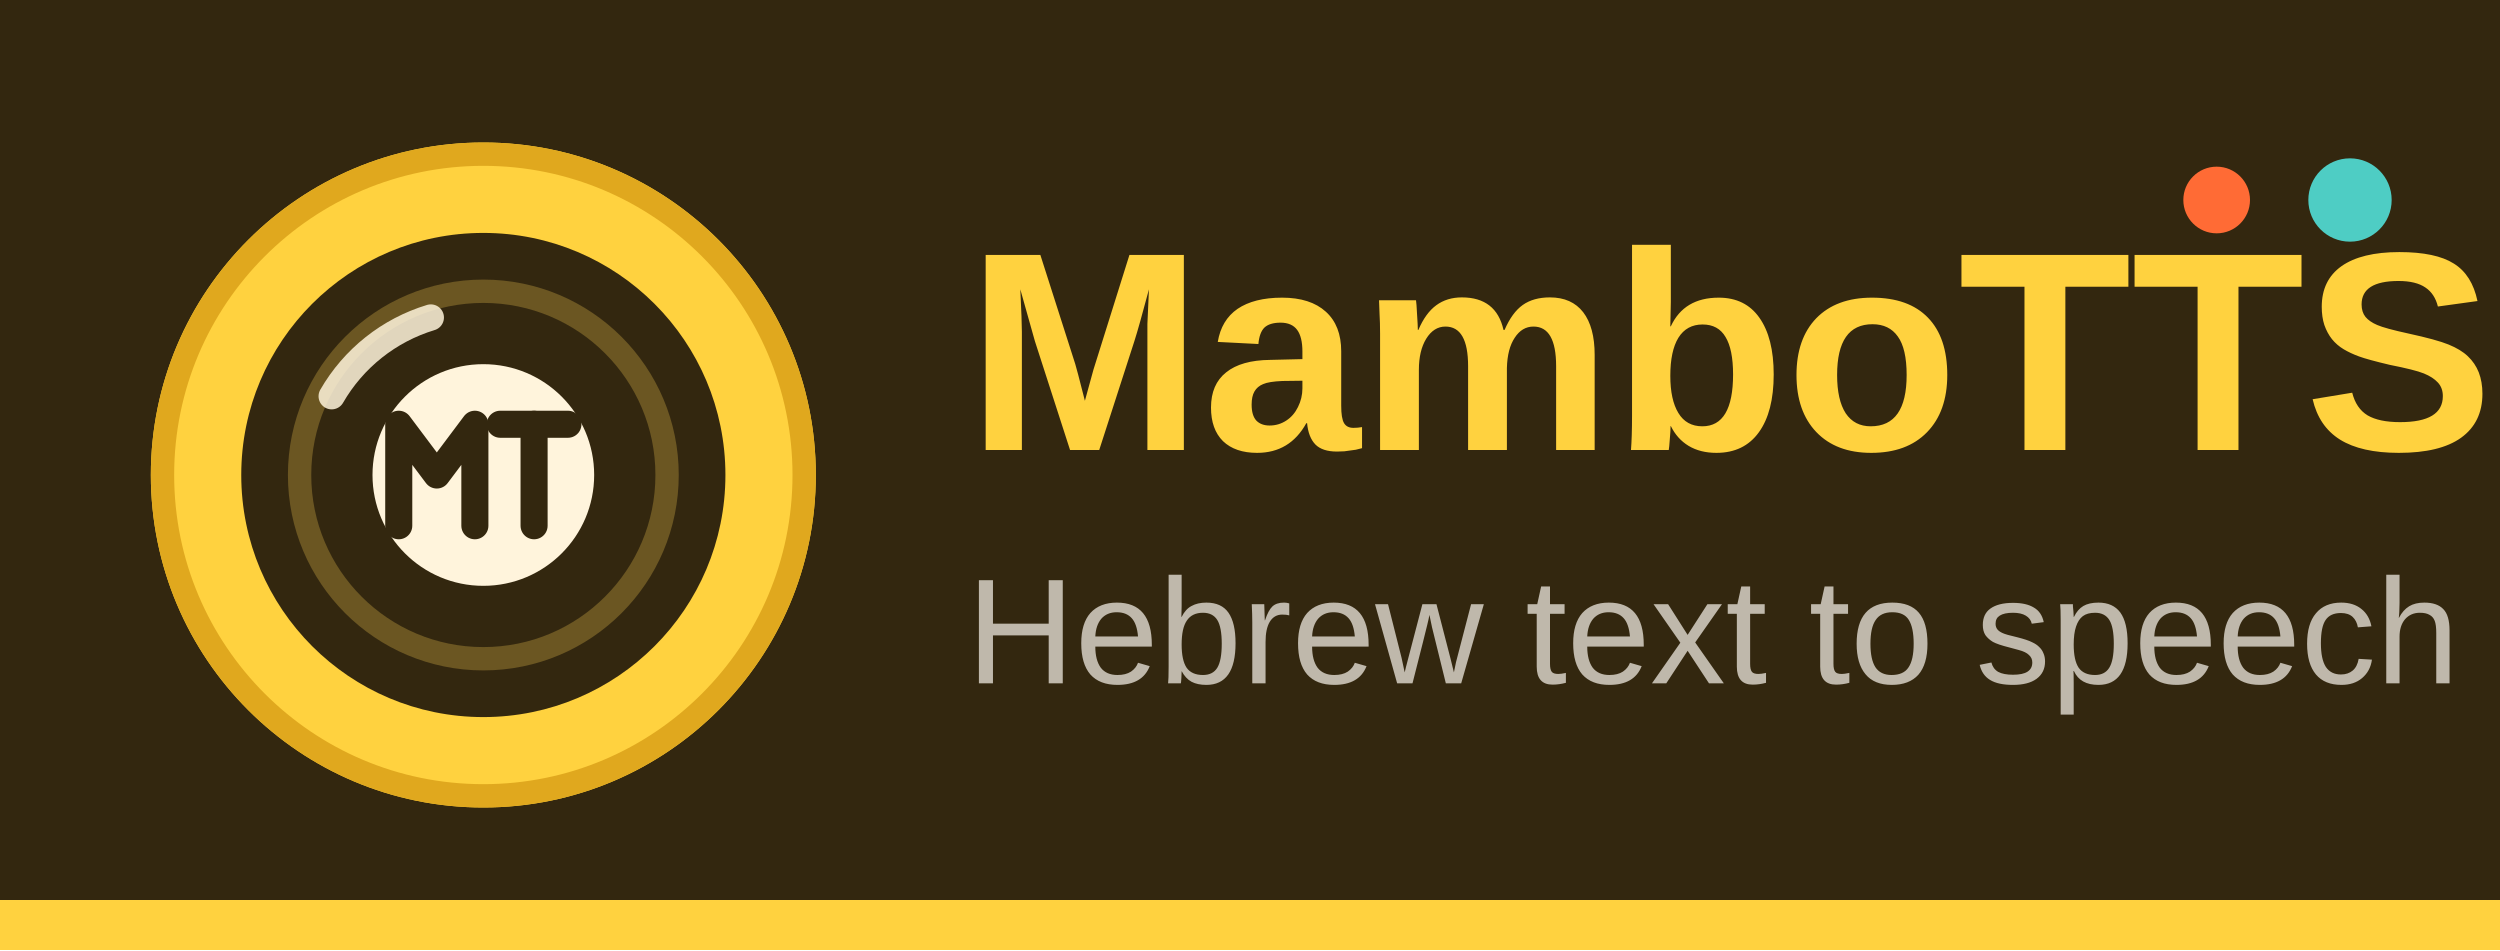
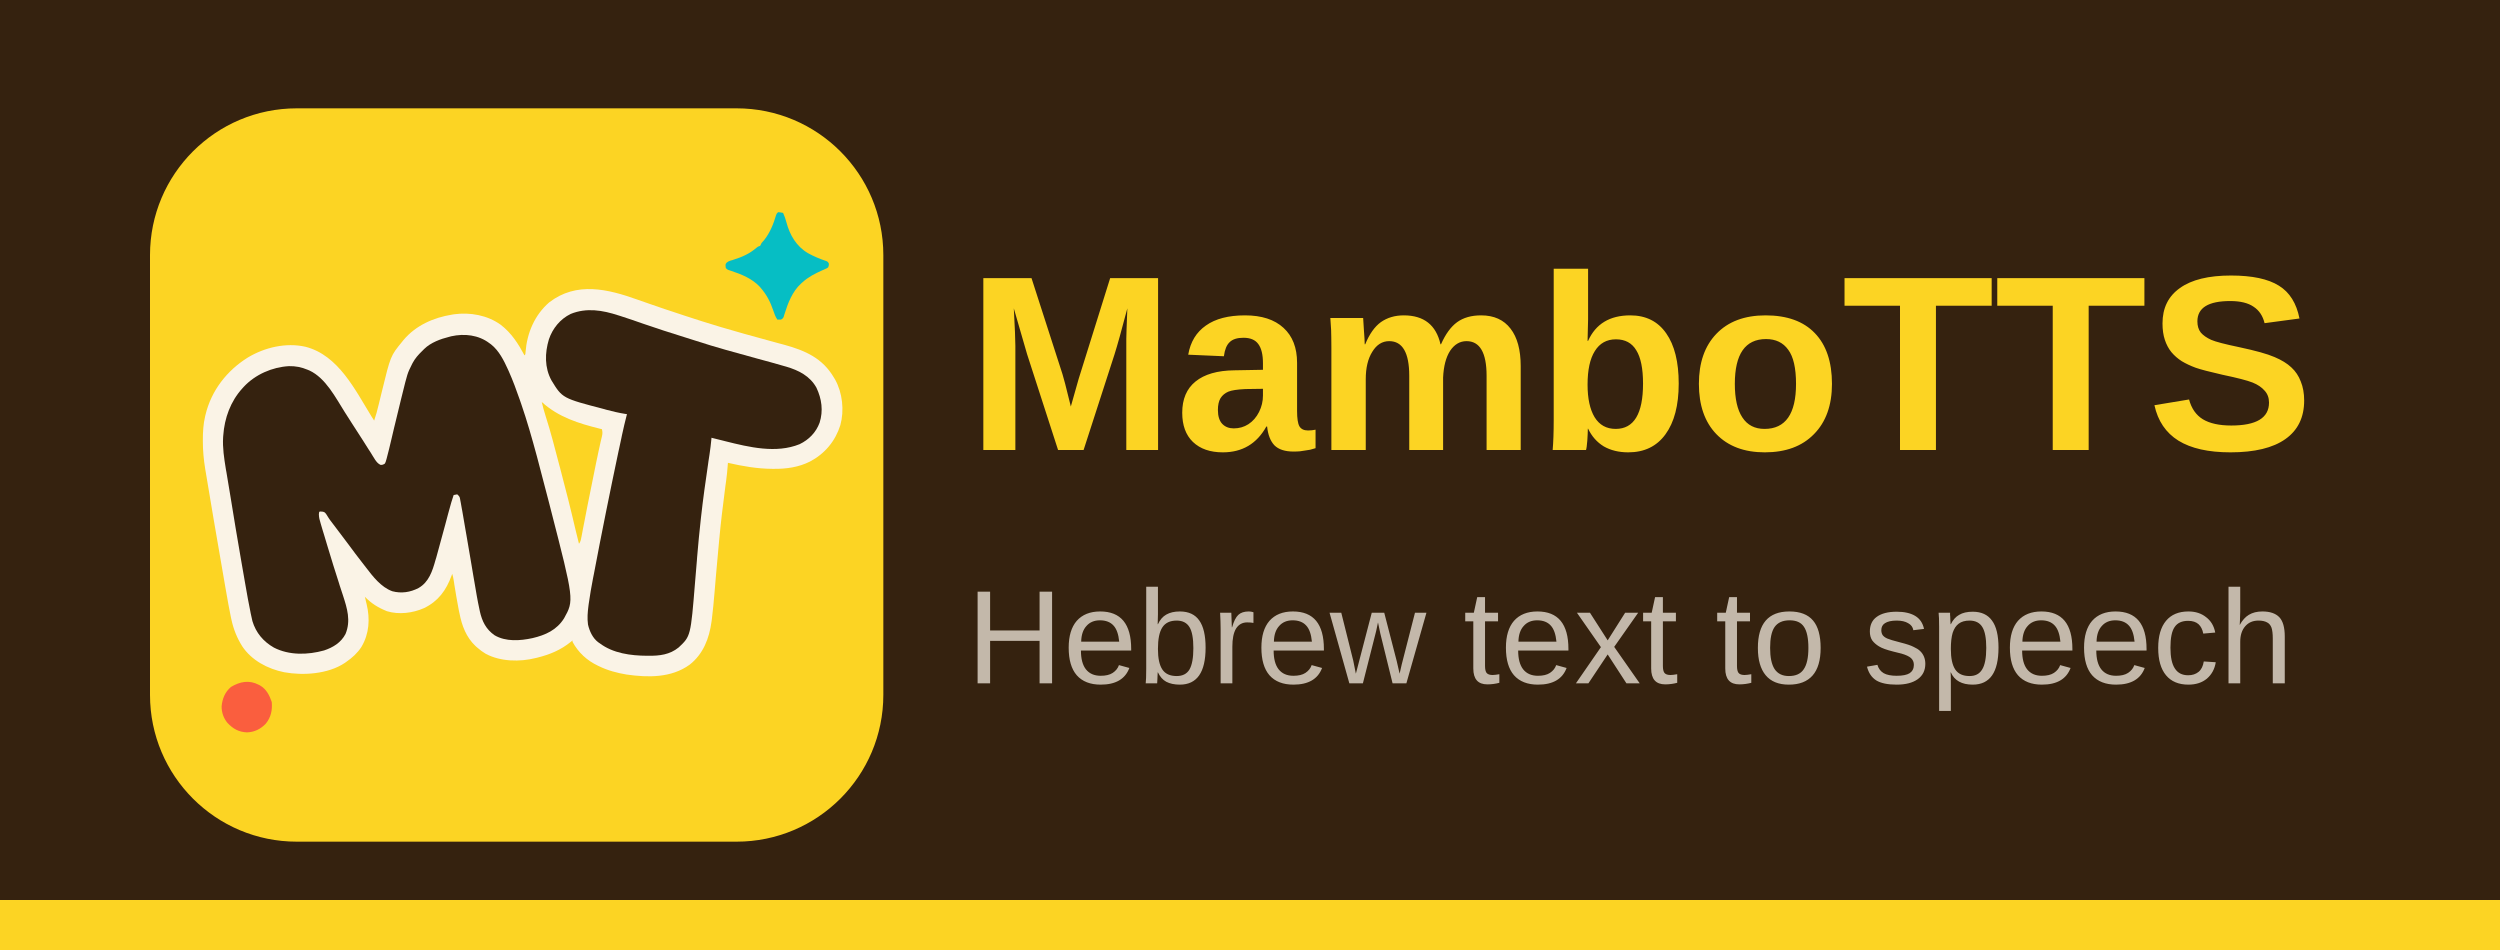
<svg xmlns="http://www.w3.org/2000/svg" width="150" height="57" viewBox="0 0 150 57">
-   <rect x="0" y="0" width="150" height="57" fill="#33270F" />
-   <rect x="0" y="54" width="150" height="3" fill="#FFD23F" />
-   <g transform="translate(8,7.5) scale(0.875)">
-     <circle cx="24" cy="24" r="22.8" fill="#FFD23F" />
-     <circle cx="24" cy="24" r="22" fill="none" stroke="#E0A81E" stroke-width="1.6" />
-     <circle cx="24" cy="24" r="16.6" fill="#33270F" />
-     <circle cx="24" cy="24" r="12.6" fill="none" stroke="#6B5622" stroke-width="1.6" />
-     <path d="M13.6 18.6 A11.8 11.8 0 0 1 20.4 13.2" fill="none" stroke="#FFF4DC" stroke-width="1.8" stroke-linecap="round" opacity="0.85" />
-     <circle cx="24" cy="24" r="7.6" fill="#FFF4DC" />
-     <g transform="translate(24,24) scale(0.58)" fill="none" stroke="#33270F" stroke-width="3.2" stroke-linecap="round" stroke-linejoin="round">
-       <path d="M-10 6 V-6 L-5.5 0 L-1 -6 V6" />
-       <path d="M2 -6 H10" />
-       <path d="M6 -6 V6" />
+   <rect width="150" height="57" fill="#35220F" />
+   <rect y="54" width="150" height="3" fill="#FCD423" />
+   <g transform="translate(9,6.5) scale(0.0429688)">
+     <rect width="1024" height="1024" rx="205" fill="#FCD423" />
+     <g fill="#06BEC4">
+       <path d="M877 145C879.4 145 881.6 145.6 884 146C885.9 150.3 887.5 154.4 888.6 158.9C893.4 177 902.5 192.7 918.9 202.3C927 206.8 935.7 210.4 944.5 213.3C946.5 214.2 947.1 215 948 217C947.9 219.5 947.9 219.5 947 222C945.3 223.3 945.3 223.3 942.9 224.3C942 224.7 941.1 225.1 940.2 225.6C939.7 225.8 939.2 226 938.7 226.2C928.5 230.8 919.3 235.4 911 243C910.4 243.5 909.8 244 909.2 244.6C897.1 255.5 890.8 271.8 886.1 287C885.9 287.7 885.7 288.5 885.4 289.2C885.2 289.9 885 290.6 884.8 291.3C883.8 293.3 883 294 881 295C878.3 295.1 878.3 295.1 876 295C873.2 290.9 871.8 286.7 870.2 282C866.3 270.4 861.1 260.3 853 251C852.5 250.4 851.9 249.8 851.4 249.1C841 237.9 825.9 231.7 811.6 227C810.9 226.8 810.2 226.5 809.5 226.3C808.9 226.1 808.2 225.9 807.6 225.7C806 225 806 225 804 223C803.4 217.7 803.4 217.7 805.3 215.4C807.1 213.9 808.5 213.3 810.7 212.6C811.5 212.4 812.2 212.2 813 212C813.7 211.7 814.5 211.5 815.3 211.2C827.2 207.5 837.5 202.8 847 194.6C849 193 849 193 852 192C852.7 190.7 853.4 189.3 854 188C855.2 186.6 856.4 185.3 857.6 183.9C865.6 174 870.7 161.3 874.2 149.2C875 147 875 147 877 145Z" />
+     </g>
+     <g fill="#FA5E3E">
+       <path d="M152 805C152.6 805.3 153.1 805.6 153.7 805.9C162.5 811 166.9 819.7 170 829C171 840.3 169 850.2 161.7 859.2C154.6 866.7 145.8 871.1 135.4 871.4C123.9 870.9 116.1 866.5 108.2 858.2C102.8 851.7 99.9 843.6 100 835C101 824.3 104.7 815.1 113 808C125.6 800.4 138.5 797.9 152 805Z" />
+     </g>
+     <g fill="#FAF3E6">
+       <path d="M680.9 267.2C685.6 268.8 690.2 270.5 694.9 272.1C695.8 272.4 696.8 272.8 697.8 273.1C711.7 278 725.8 282.7 739.9 287.3C742 288 744.1 288.7 746.2 289.4C762.2 294.7 778.3 299.8 794.4 304.6C794.8 304.7 794.8 304.7 797 305.4C818.5 311.8 840.2 317.8 861.9 323.7C867.4 325.2 872.8 326.7 878.3 328.2C880.8 328.9 883.3 329.6 885.8 330.2C914.9 338.2 939.2 348.9 955 376C955.5 376.9 956.1 377.7 956.6 378.6C967 397.2 969.6 421.9 964 442.3C957 464.7 942.3 482.3 921.6 493.2C906 501.1 888.6 503.6 871.3 503.4C870.6 503.4 869.8 503.4 869.1 503.4C848 503.3 827.5 499.7 807 495C807 495.8 806.9 496.6 806.8 497.4C806.3 505.3 805.4 513 804.4 520.9C804.1 522.7 803.9 524.6 803.6 526.4C803.5 527.7 803.3 529.1 803.1 530.4C800 554.1 797.1 577.8 794.9 601.7C794.8 602.3 794.8 602.9 794.7 603.6C793.3 618.7 791.9 633.8 790.6 648.9C790.4 651.2 790.2 653.5 790 655.8C789.4 662.5 788.8 669.2 788.3 675.9C787.2 688.6 786.1 701.2 784.5 713.8C784.4 714.7 784.2 715.6 784.1 716.6C781 739.9 772.6 762 753.5 776.9C727.9 795.5 695.1 794.9 665.3 790.6C652.2 788.4 638.9 784.9 627 779C626.5 778.8 626 778.5 625.5 778.3C610 770.9 598.3 760.1 590 745C590 744.3 590 743.7 590 743C589.3 743.6 588.5 744.3 587.7 744.9C573.6 756.4 558.5 762.6 541 767C540.3 767.2 539.6 767.4 538.9 767.5C516.6 773.2 489.2 772.7 468.7 761.6C464.5 759.1 460.7 756.3 457 753C456.6 752.7 456.6 752.7 454.7 751C441.5 738.6 435.5 722.4 432.1 704.9C431.8 703.7 431.6 702.5 431.3 701.3C428.9 689.1 426.9 676.8 424.9 664.6C424.8 663.8 424.7 663.1 424.6 662.3C424.3 660.9 424.1 659.5 423.9 658.1C423.4 655.3 422.9 652.7 422 650C421.7 650.8 421.4 651.6 421.1 652.5C413.6 673 402.5 688.3 382.6 697.9C367 704.8 347.5 707.3 330.9 702.2C318.7 697.3 309.2 691.5 300 682C300.1 682.2 300.1 682.2 300.4 683.4C300.9 685.6 301.4 687.8 301.9 690C302 690.4 302 690.4 302.5 692.3C307.4 712.9 306.2 733.7 295.2 752.1C289.8 760.5 282.2 767.4 274 773C273.3 773.5 272.6 774 271.9 774.5C248.6 790 213.9 792.3 187.3 787.4C164.5 782.8 141.9 770.9 128.8 751.2C121.4 739.4 116.6 727.4 113.7 713.9C113.5 712.9 113.3 711.9 113 710.8C110.5 698.7 108.3 686.5 106.2 674.2C105.8 672.1 105.4 670.1 105.1 668C99.9 638.6 94.9 609.2 89.9 579.8C89.6 578.1 89.3 576.3 89 574.6C85.3 552.5 81.5 530.4 77.9 508.3C77.7 506.8 77.4 505.2 77.1 503.6C75 490.7 73.8 478.2 73.8 465.1C73.8 464.4 73.8 463.7 73.8 463C73.8 451.8 74.4 441 77 430C77.2 429.3 77.3 428.6 77.5 427.9C85.6 394.1 107.4 366.1 136.7 347.9C160.2 333.8 189.9 326.8 216.9 332.9C263.2 344.6 286.5 393.4 309.7 430.9C310.8 432.6 311.9 434.3 313 436C315.5 428.9 317.4 421.8 319.1 414.5C319.4 413.3 319.7 412.1 320 410.9C321.3 405.9 322.5 400.8 323.7 395.8C335.9 345.7 335.9 345.7 352 326C352.7 325.2 353.3 324.3 354 323.5C371.3 303 395.9 292.2 422 288C422.8 287.9 423.6 287.7 424.4 287.6C446.9 284.5 471.1 288.8 489.7 302.2C504.7 313.7 514.1 328.5 523 345C524.5 343.5 524.2 342.3 524.4 340.3C526.4 313.9 537 288.6 557.5 270.9C595.6 241.6 639.3 252.3 680.9 267.2ZM547 410C548.6 416.6 550.3 423.2 552.4 429.6C559.9 452.8 565.8 476.5 572 500C572.2 500.6 572.3 501.2 572.5 501.7C580.2 531 587.7 560.3 594.5 589.8C596 595.9 597.5 601.9 599 608C601.2 605.3 601.7 602.5 602.3 599.1C602.4 598.5 602.5 598 602.7 597.3C603 595.4 603.4 593.4 603.8 591.4C604.1 590 604.4 588.6 604.6 587.1C605.2 584.1 605.8 581.1 606.4 578C607.8 570.8 609.2 563.5 610.6 556.3C610.9 554.6 611.3 553 611.6 551.3C614.9 534.6 618.3 517.9 621.7 501.2C622.1 499.2 622.5 497.2 622.9 495.2C623.6 492.1 624.2 489 624.9 485.8C625.1 484.6 625.4 483.5 625.6 482.3C626.8 476.7 628 471 629.3 465.4C629.4 465 629.4 465 629.9 462.9C630.2 461.4 630.6 459.9 631 458.4C631.9 454.6 632.1 451.8 631 448C630.3 447.8 629.6 447.6 628.8 447.5C598.6 440 570.5 431.4 547 410Z" />
+     </g>
+     <g fill="#35220F">
+       <path d="M654 289.1C655 289.4 655.9 289.7 656.9 290C667.5 293.4 678 297 688.5 300.7C707.5 307.2 726.5 313.5 745.8 319.4C751.1 321 756.3 322.7 761.6 324.4C789.9 333.7 818.7 341.4 847.4 349.3C860.1 352.7 872.8 356.2 885.5 359.9C886.5 360.2 887.4 360.4 888.4 360.7C905.7 365.8 921.5 373.7 930.6 390.1C938 405.8 940.3 422.3 935 439C930 452.6 920 462.8 907 469C874.3 482.2 836.8 473.2 804 465C803 464.8 802 464.5 800.9 464.2C795.3 462.9 789.6 461.4 784 460C784 460.6 783.9 461.3 783.9 461.9C783.3 469.1 782.3 476.1 781.3 483.2C780.7 486.7 780.2 490.2 779.7 493.6C779.6 494.4 779.5 495.1 779.4 495.9C775.7 520.9 772.2 545.9 769.4 571.1C769.3 571.7 769.2 572.3 769.2 572.9C767.1 591.1 765.5 609.4 763.9 627.7C763.9 628.2 763.9 628.2 763.7 630.8C762.8 641.1 761.9 651.5 761.1 661.8C755 737 755 737 738.2 752.8C725.8 762.9 711.5 764.6 696.1 764.4C695.4 764.4 694.7 764.4 693.9 764.4C671.4 764.3 646.5 761 628 747C627.3 746.5 626.6 746 625.8 745.5C618.1 739.7 613.7 730 611.6 720.8C610.4 712.1 611.1 703.7 612.2 695.1C612.3 694.1 612.5 693 612.6 692C614.2 680 616.4 668.2 618.6 656.4C619 654.4 619.4 652.4 619.8 650.4C630.7 592.8 642.3 535.4 654.4 478.1C654.6 477.2 654.8 476.4 655 475.5C656 470.6 657 465.8 658.1 461C658.4 459.5 658.7 458.1 659 456.6C661.1 446.7 663.5 436.8 666 427C665.3 426.9 664.5 426.8 663.7 426.7C654.6 425.3 645.8 423.1 636.9 420.8C636.2 420.6 635.4 420.4 634.6 420.1C575.8 404.8 575.8 404.8 560.6 379.9C550.8 362 551.3 341.7 557 322.6C562.2 307.3 572.7 294.3 587.4 287.1C609.6 278.1 631.9 281.9 654 289.1Z" />
+       <path d="M474 328C474.7 328.5 475.4 329 476.1 329.5C487.4 338.4 494.2 352.2 500 365C500.2 365.4 500.2 365.4 501 367.2C506.8 380.2 511.7 393.6 516.4 407.1C517 409 517.7 411 518.4 412.9C526.5 436.4 533.3 460.3 539.8 484.3C540 485.1 540.1 485.8 540.4 486.5C546.1 507.8 551.6 529 557.1 550.3C557.9 553.4 558.7 556.6 559.5 559.7C592.2 686.9 592.2 686.9 578.2 712.1C568 728.4 552.4 735.5 534 739.8C516.9 743.5 496.8 745 481.2 735.8C469.2 727.5 463.7 716.3 460.6 702.4C460.4 701.5 460.2 700.5 460 699.5C457.3 687.3 455.3 674.9 453.2 662.6C452.6 659.1 452 655.6 451.4 652.2C450.3 645.6 449.2 639.1 448.1 632.5C446.1 620.8 444.1 609.1 442.1 597.4C441.5 594 440.9 590.6 440.3 587.1C438.9 578.8 437.5 570.4 436 562C435.9 561.5 435.9 561.5 435.4 558.9C434.9 556 434.4 553.2 433.9 550.4C433.7 549.5 433.6 548.7 433.4 547.9C433.3 547.1 433.1 546.4 433 545.6C432.9 545 432.8 544.4 432.6 543.7C431.9 541.6 430.7 540.5 429 539C427.4 539.3 425.7 539.7 424 540C421.6 546.8 419.7 553.7 417.8 560.7C417.3 562.6 416.8 564.6 416.2 566.5C414.9 571.4 413.6 576.3 412.3 581.2C408.2 596.5 404.1 611.7 399.8 627C399.4 628.3 399 629.6 398.6 630.9C394.4 646 389.4 661.6 375 669.8C363.5 675.8 350.9 677.7 338.3 674.3C322.6 668.6 311.3 653.8 301.5 641C299.9 638.9 298.3 636.8 296.7 634.8C290.1 626.4 283.7 617.9 277.4 609.3C272.9 603.2 268.3 597.1 263.6 591C255.1 579.8 255.1 579.8 251.2 574.6C250.7 573.8 250.1 572.9 249.5 572.1C248.2 570.2 247.1 568.4 245.9 566.4C243.8 563.8 243.4 563.6 240.3 563.1C239.8 563 239.8 563 237 563C236 564 236 564 235.8 567C235.9 571.4 236.9 575.2 238.2 579.3C238.4 580.1 238.7 580.9 238.9 581.7C239.7 584.3 240.5 586.9 241.2 589.5C241.8 591.3 242.3 593.2 242.9 595C244.6 600.7 246.3 606.4 248 612C248.3 612.9 248.5 613.7 248.8 614.6C253.6 630.6 258.6 646.7 263.8 662.7C263.9 663.2 263.9 663.2 264.7 665.7C266.3 670.5 267.8 675.2 269.4 680C275.3 698.2 280.7 715.5 273 734C266.7 746.1 255.6 752.8 243 757C220.3 763.3 194.4 764 173 753C158.3 744.6 147.9 732.3 143 716C142.1 712.4 141.4 708.8 140.6 705.1C140.4 704 140.2 703 140 701.9C137.6 690.5 135.6 679 133.6 667.5C133.2 665.2 132.8 663 132.4 660.7C131.6 655.9 130.8 651.1 129.9 646.3C129.1 641.5 128.3 636.7 127.4 632C122.2 602.1 117.2 572.2 112.4 542.3C110.5 530.9 108.6 519.4 106.7 508C106.5 507.1 106.4 506.3 106.2 505.4C106.1 504.6 106 503.8 105.8 503C103.5 488.7 101.2 473.9 102.1 459.4C102.2 458.5 102.2 457.7 102.3 456.8C104 432.5 112.5 409.1 129 391C129.6 390.3 130.2 389.6 130.9 388.9C146.9 371.7 170.6 361.3 194 360C203.2 359.8 211.5 361.4 220 365C220.9 365.4 221.8 365.7 222.7 366.1C245.4 376.8 259 403.7 271.9 424.1C275.3 429.6 278.8 435 282.3 440.4C283.3 442 284.3 443.6 285.4 445.2C289.5 451.7 293.7 458.2 297.9 464.6C300.5 468.7 303.1 472.7 305.6 476.8C306.3 477.8 306.9 478.8 307.6 479.8C308.8 481.8 310 483.7 311.2 485.7C311.8 486.6 312.4 487.5 312.9 488.4C313.4 489.2 313.9 490 314.4 490.8C316.5 493.8 318.6 496.4 322 497.9C324.6 498 325.8 497.5 328 496C329.1 493.8 329.1 493.8 329.9 490.9C330 490.4 330.2 489.8 330.4 489.2C332.9 480.1 335 470.9 337.2 461.7C338.4 456.3 339.7 450.9 341 445.5C341.3 444.3 341.6 443.1 341.9 441.9C344.8 429.8 347.7 417.7 350.7 405.6C351.2 403.6 351.7 401.6 352.2 399.6C359.5 370 359.5 370 365.6 357.8C366 357.1 366.3 356.5 366.6 355.8C370 349.4 374.5 344.2 379.7 339.2C380.8 338.2 381.9 337.1 382.9 336C392.1 327 405.8 322 418 319C418.9 318.8 419.7 318.6 420.6 318.3C439.1 314.2 458.8 316.4 474 328Z" />
    </g>
  </g>
-   <text x="58" y="27" font-family="Segoe UI, Arial, sans-serif" font-size="17" font-weight="700" fill="#FFD23F">MamboTTS</text>
-   <text x="58" y="41" font-family="Segoe UI, Arial, sans-serif" font-size="9" fill="#F5F0E8" opacity="0.72">Hebrew text to speech</text>
-   <circle cx="141" cy="12" r="2.5" fill="#4ECDC4" />
-   <circle cx="133" cy="12" r="2" fill="#FF6B35" />
+   <text x="58" y="27" font-family="Segoe UI, Arial, sans-serif" font-size="15" font-weight="700" fill="#FCD423">MamboTTS</text>
+   <text x="58" y="41" font-family="Segoe UI, Arial, sans-serif" font-size="8" fill="#FAF3E6" opacity="0.72">Hebrew text to speech</text>
</svg>
